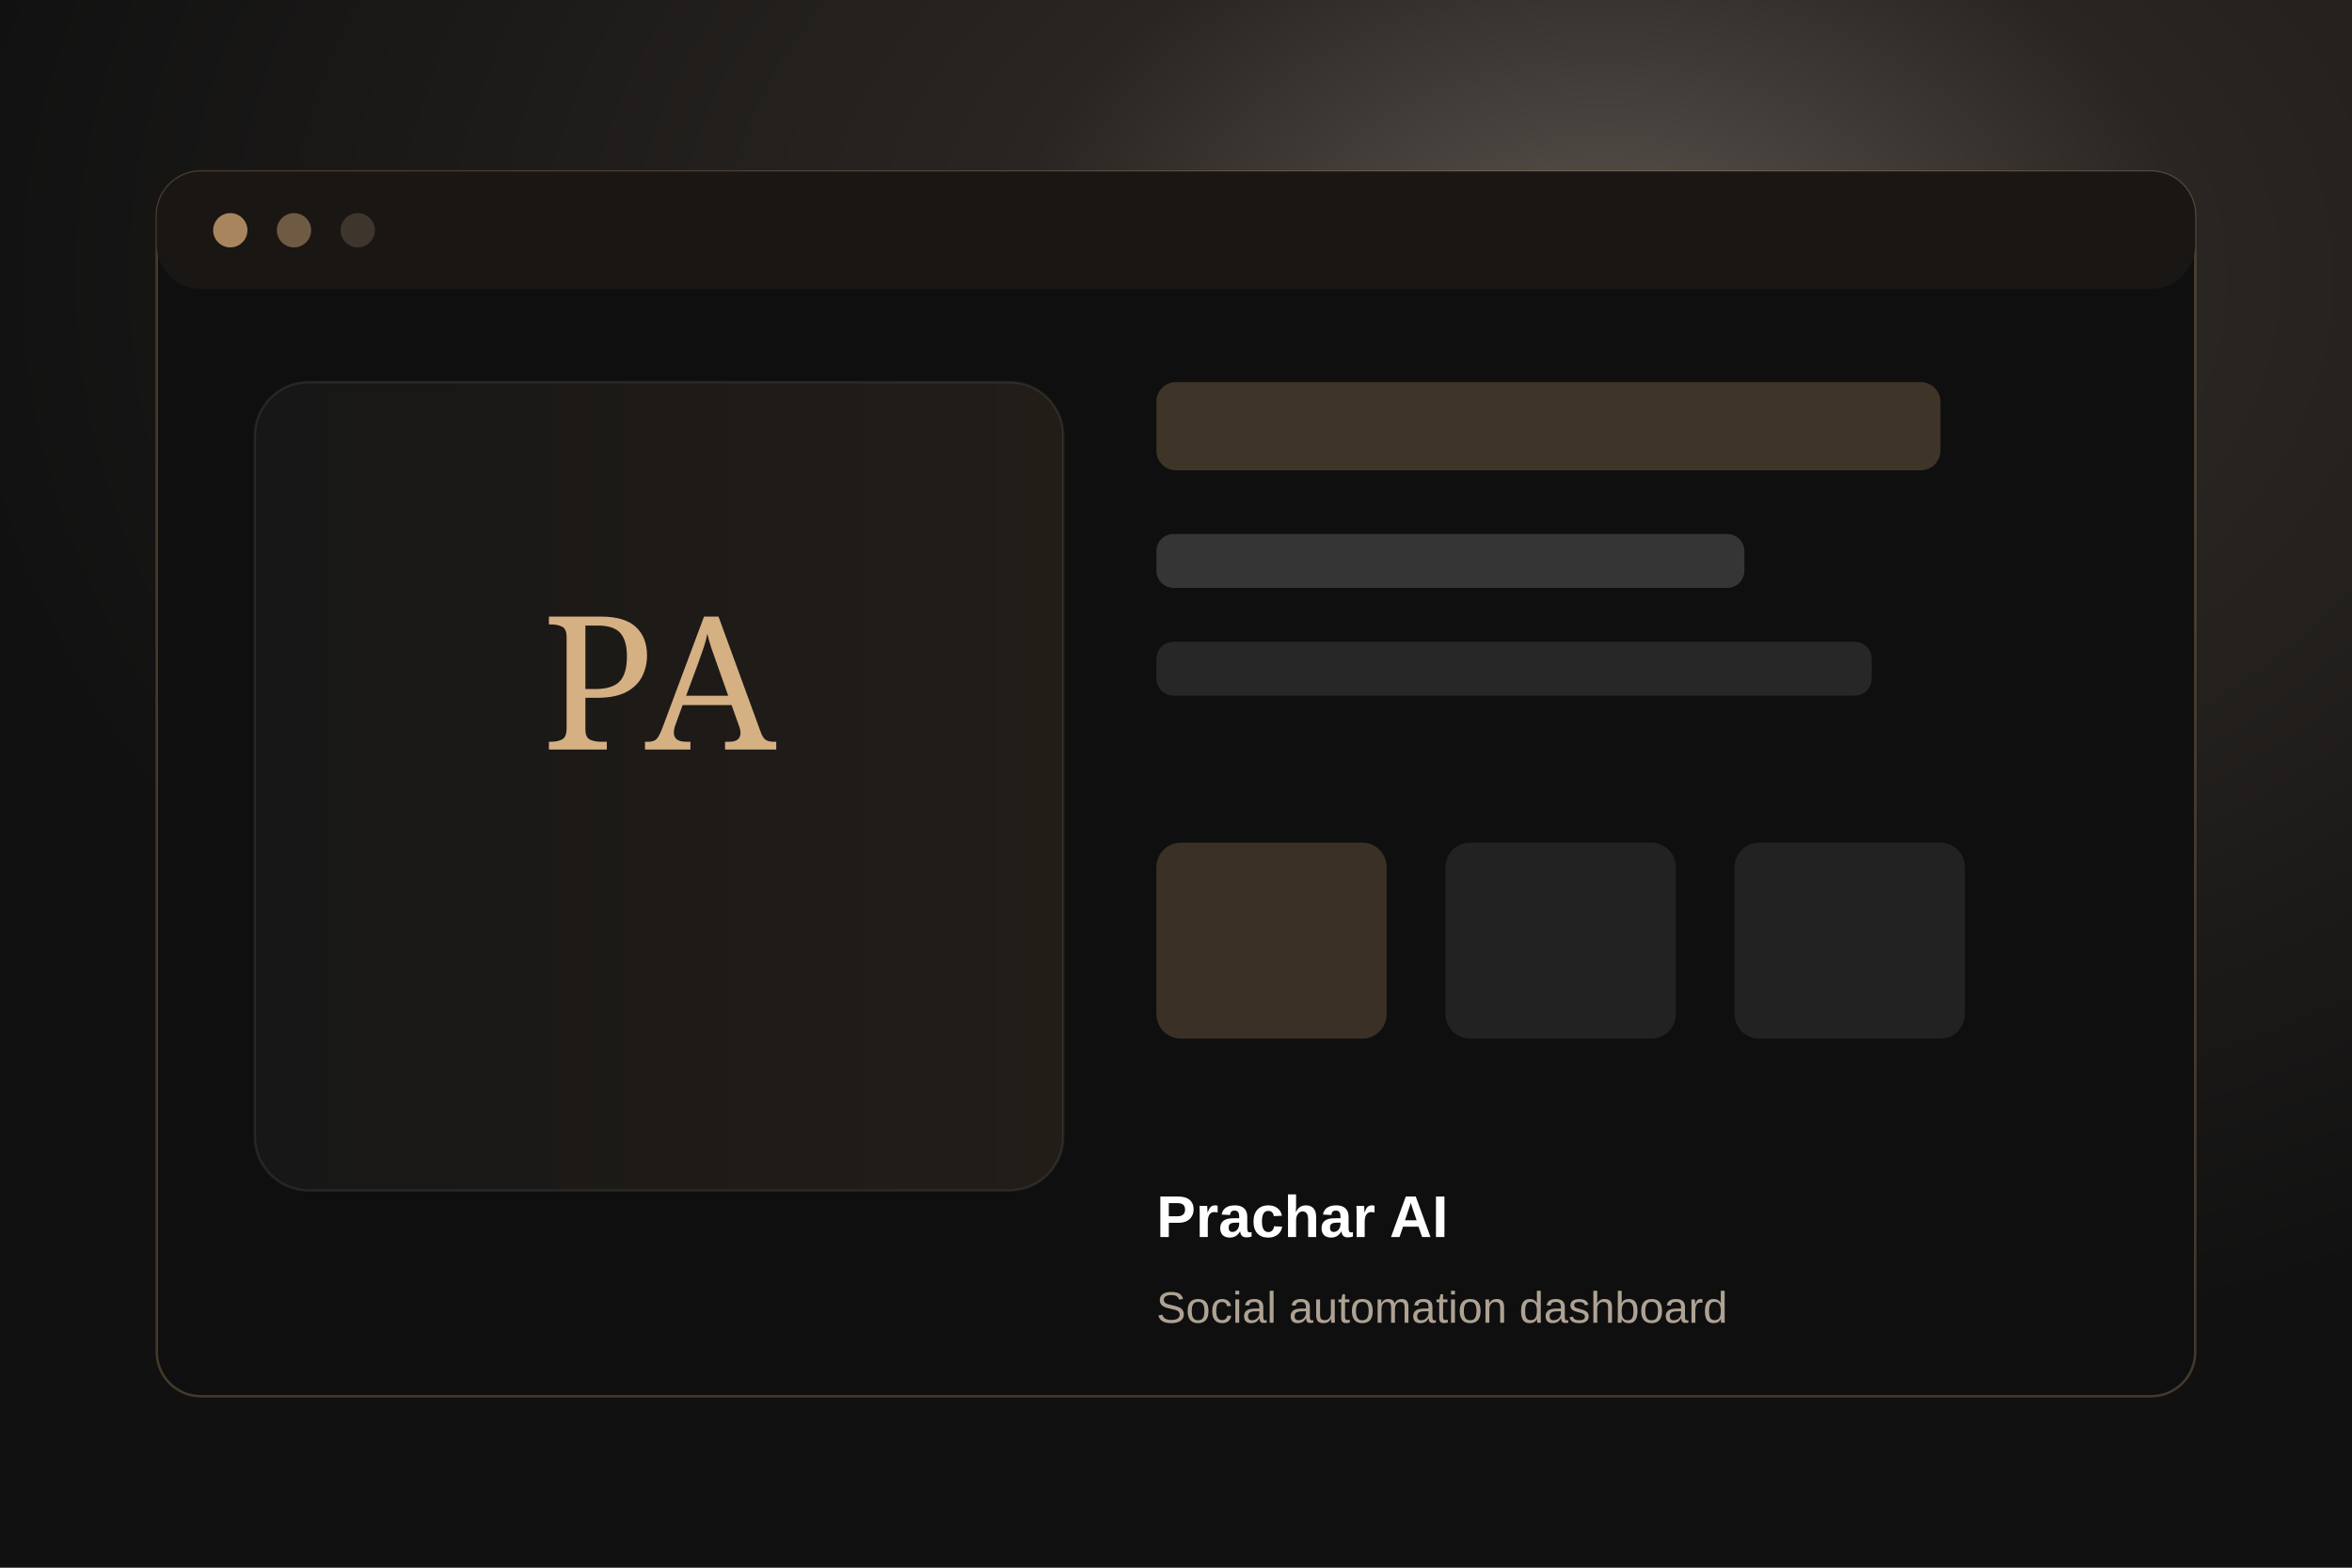
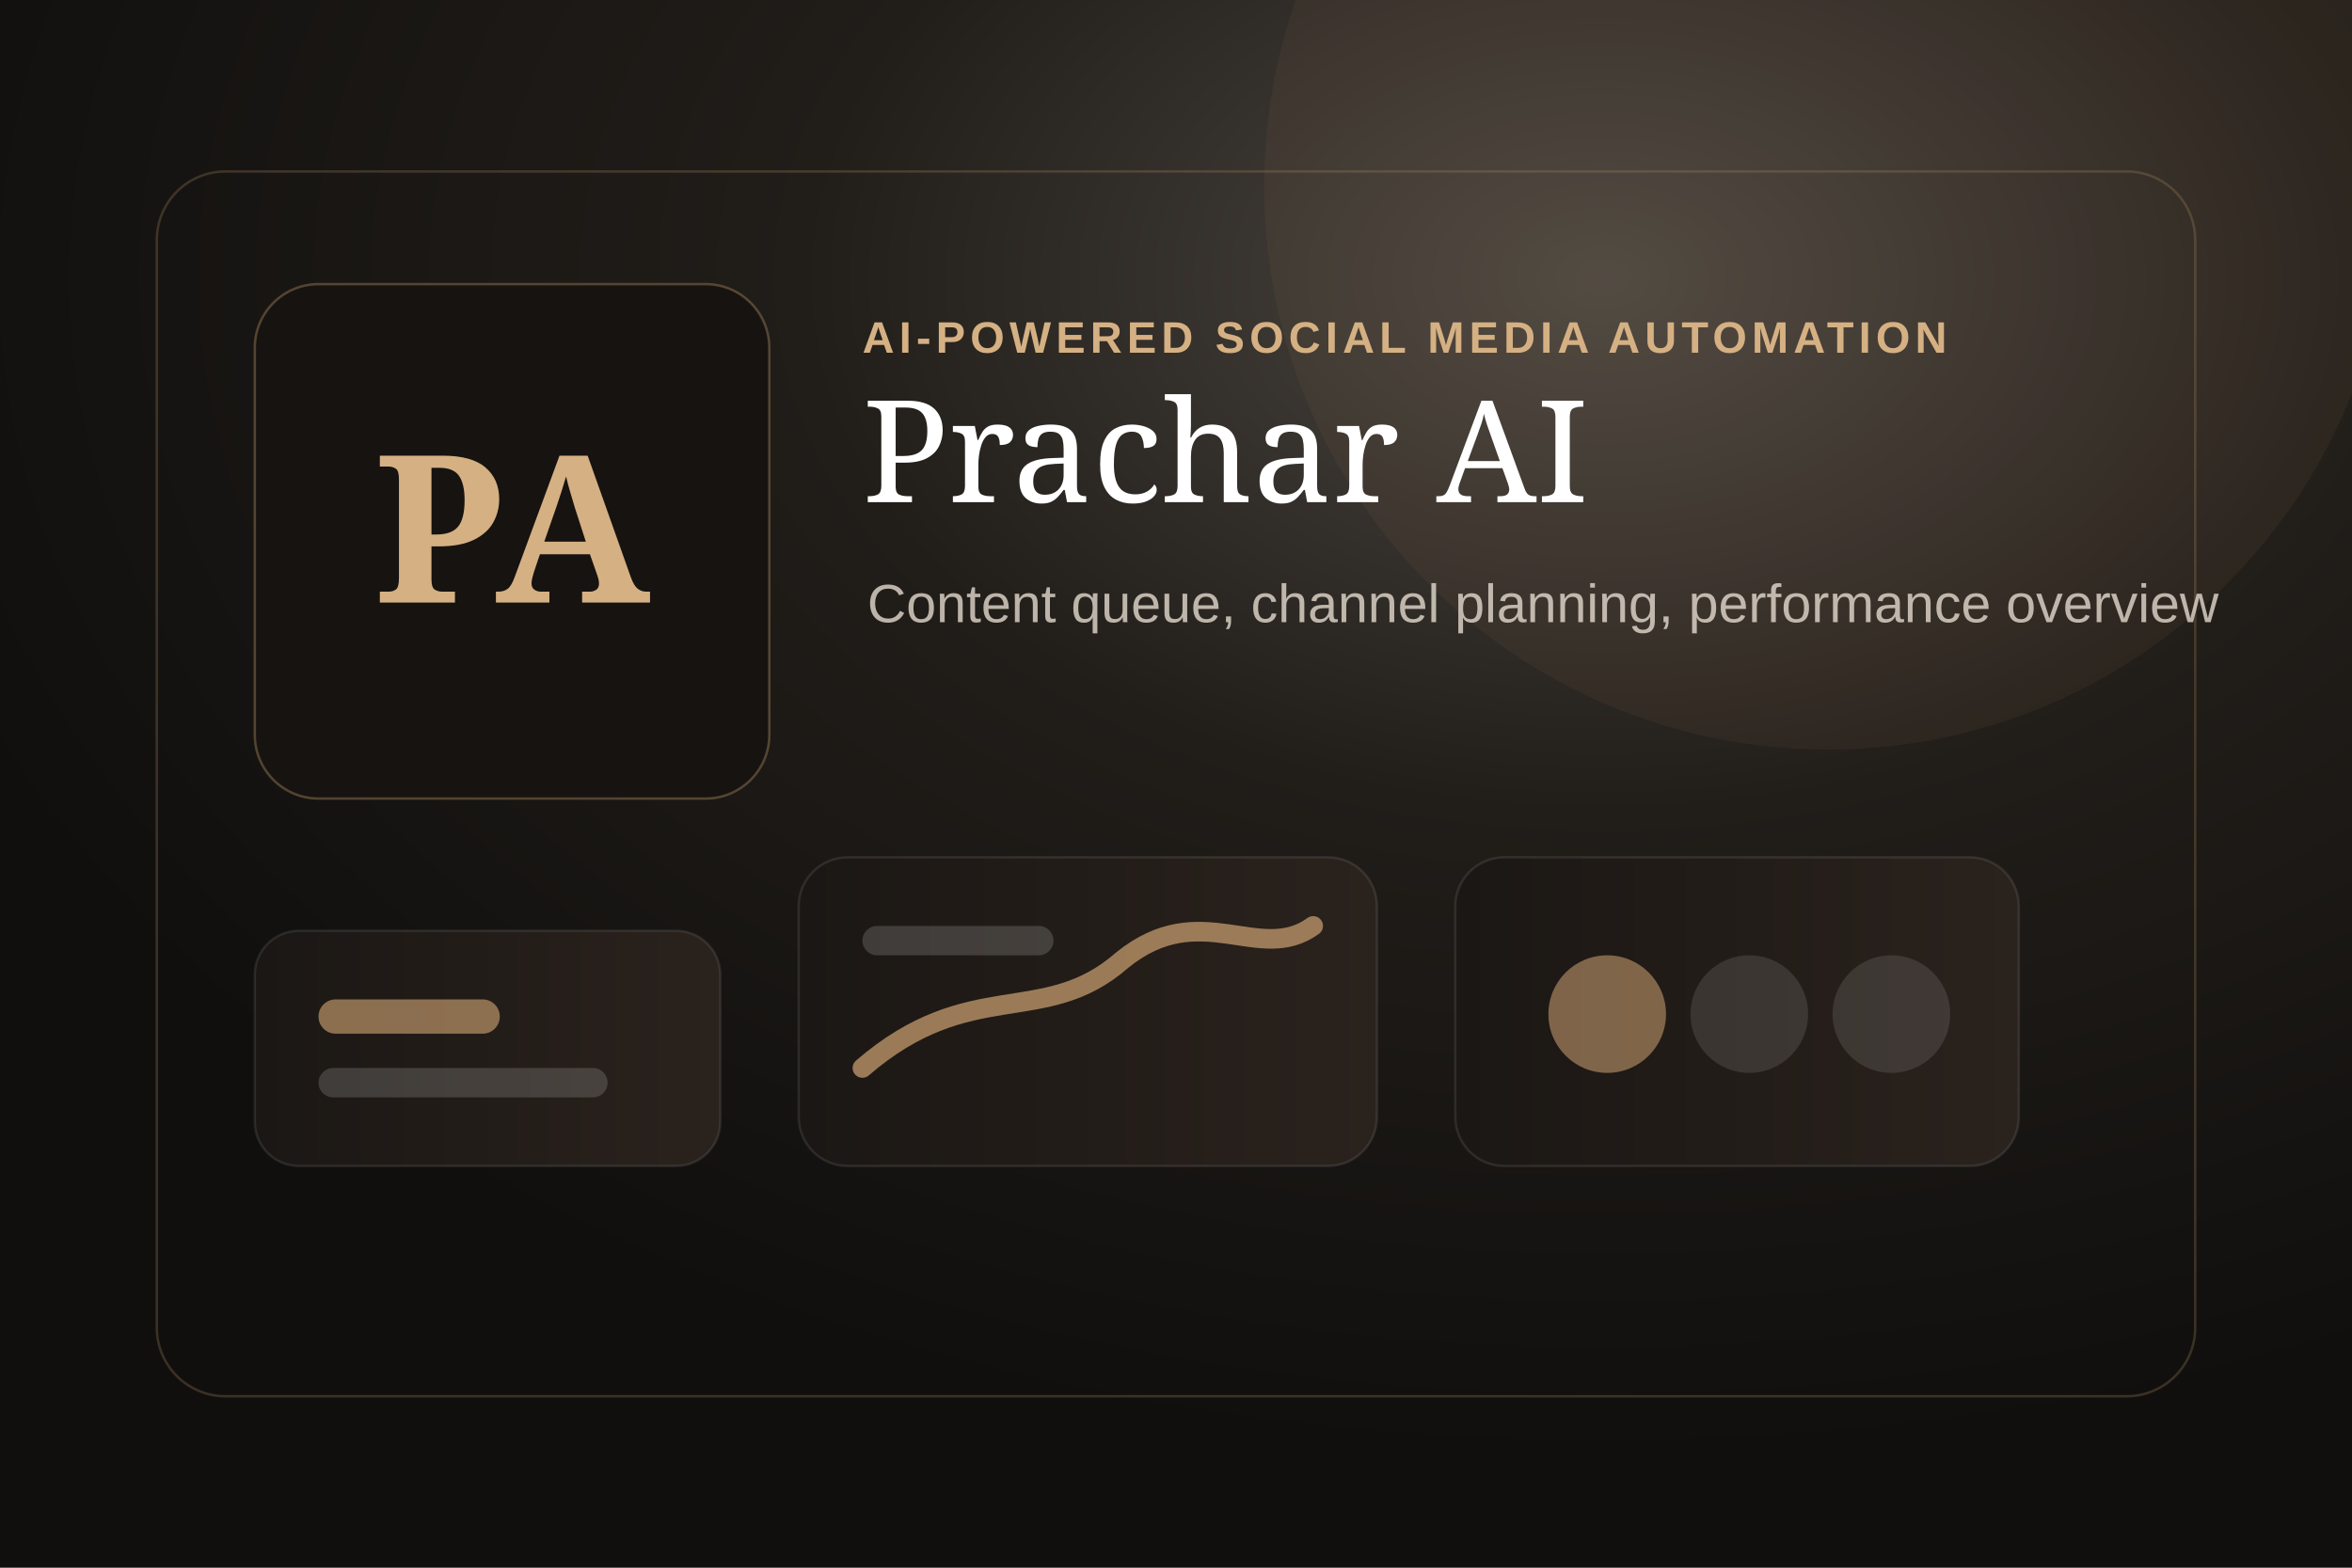
- <svg xmlns="http://www.w3.org/2000/svg" role="img" aria-label="Prachar AI project preview" viewBox="0 0 960 640">
+ <svg xmlns="http://www.w3.org/2000/svg" role="img" aria-label="Prachar AI branded project cover" viewBox="0 0 960 640">
  <defs>
-     <radialGradient id="g" cx="68%" cy="18%" r="70%">
-       <stop offset="0" stop-color="#5b554f" />
-       <stop offset=".36" stop-color="#292522" />
-       <stop offset="1" stop-color="#111" />
+     <radialGradient id="bg" cx="68%" cy="18%" r="75%">
+       <stop offset="0" stop-color="#4c4741" />
+       <stop offset=".45" stop-color="#211d19" />
+       <stop offset="1" stop-color="#100f0e" />
    </radialGradient>
-     <linearGradient id="screen" x1="0" x2="1">
-       <stop stop-color="#171717" />
-       <stop offset="1" stop-color="#231d18" />
+     <linearGradient id="panel" x1="0" x2="1">
+       <stop stop-color="#1b1714" />
+       <stop offset="1" stop-color="#2a221d" />
    </linearGradient>
  </defs>
-   <rect width="960" height="640" fill="url(#g)" />
-   <rect x="64" y="70" width="832" height="500" rx="18" fill="#0f0f0f" stroke="#a8855e" stroke-opacity=".35" />
-   <rect x="64" y="70" width="832" height="48" rx="18" fill="#191613" />
-   <circle cx="94" cy="94" r="7" fill="#a8855e" />
-   <circle cx="120" cy="94" r="7" fill="#6f5b43" />
-   <circle cx="146" cy="94" r="7" fill="#3e352d" />
-   <rect x="104" y="156" width="330" height="330" rx="22" fill="url(#screen)" stroke="#ffffff" stroke-opacity=".08" />
-   <rect x="472" y="156" width="320" height="36" rx="8" fill="#a8855e" fill-opacity=".32" />
-   <rect x="472" y="218" width="240" height="22" rx="7" fill="#fff" fill-opacity=".16" />
-   <rect x="472" y="262" width="292" height="22" rx="7" fill="#fff" fill-opacity=".1" />
-   <rect x="472" y="344" width="94" height="80" rx="10" fill="#a8855e" fill-opacity=".28" />
-   <rect x="590" y="344" width="94" height="80" rx="10" fill="#fff" fill-opacity=".08" />
-   <rect x="708" y="344" width="94" height="80" rx="10" fill="#fff" fill-opacity=".08" />
-   <text x="269" y="306" text-anchor="middle" font-family="Georgia, serif" font-size="76" fill="#d5b083">PA</text>
-   <text x="472" y="505" font-family="Arial, sans-serif" font-size="24" font-weight="700" fill="#fff">Prachar AI</text>
-   <text x="472" y="540" font-family="Arial, sans-serif" font-size="18" fill="#d6c7b5" opacity=".8">Social automation dashboard</text>
+   <rect width="960" height="640" fill="url(#bg)" />
+   <circle cx="746" cy="76" r="230" fill="#a8855e" opacity=".08" />
+   <rect x="64" y="70" width="832" height="500" rx="28" fill="none" stroke="#a8855e" stroke-opacity=".28" />
+   <rect x="104" y="116" width="210" height="210" rx="26" fill="#161311" stroke="#a8855e" stroke-opacity=".42" />
+   <text x="209" y="246" text-anchor="middle" font-family="Georgia, serif" font-size="84" font-weight="700" fill="#d5b083">PA</text>
+   <text x="352" y="144" font-family="Arial, sans-serif" font-size="18" font-weight="700" fill="#d5b083" letter-spacing="2">AI-POWERED SOCIAL MEDIA AUTOMATION</text>
+   <text x="352" y="205" font-family="Georgia, serif" font-size="58" fill="#ffffff">Prachar AI</text>
+   <text x="354" y="254" font-family="Arial, sans-serif" font-size="22" fill="#e8ded2" opacity=".78">Content queue, channel planning, performance overview</text>
+   <g transform="translate(104 380)">
+     <rect width="190" height="96" rx="18" fill="url(#panel)" stroke="#ffffff" stroke-opacity=".09" />
+     <rect x="26" y="28" width="74" height="14" rx="7" fill="#a8855e" opacity=".8" />
+     <rect x="26" y="56" width="118" height="12" rx="6" fill="#ffffff" opacity=".16" />
+   </g>
+   <g transform="translate(326 350)">
+     <rect width="236" height="126" rx="20" fill="url(#panel)" stroke="#ffffff" stroke-opacity=".09" />
+     <path d="M26 86 C70 48 100 70 132 42 C164 16 188 44 210 28" fill="none" stroke="#a8855e" stroke-width="8" stroke-linecap="round" opacity=".9" />
+     <rect x="26" y="28" width="78" height="12" rx="6" fill="#ffffff" opacity=".16" />
+   </g>
+   <g transform="translate(594 350)">
+     <rect width="230" height="126" rx="20" fill="url(#panel)" stroke="#ffffff" stroke-opacity=".09" />
+     <circle cx="62" cy="64" r="24" fill="#a8855e" opacity=".7" />
+     <circle cx="120" cy="64" r="24" fill="#ffffff" opacity=".11" />
+     <circle cx="178" cy="64" r="24" fill="#ffffff" opacity=".11" />
+   </g>
</svg>
